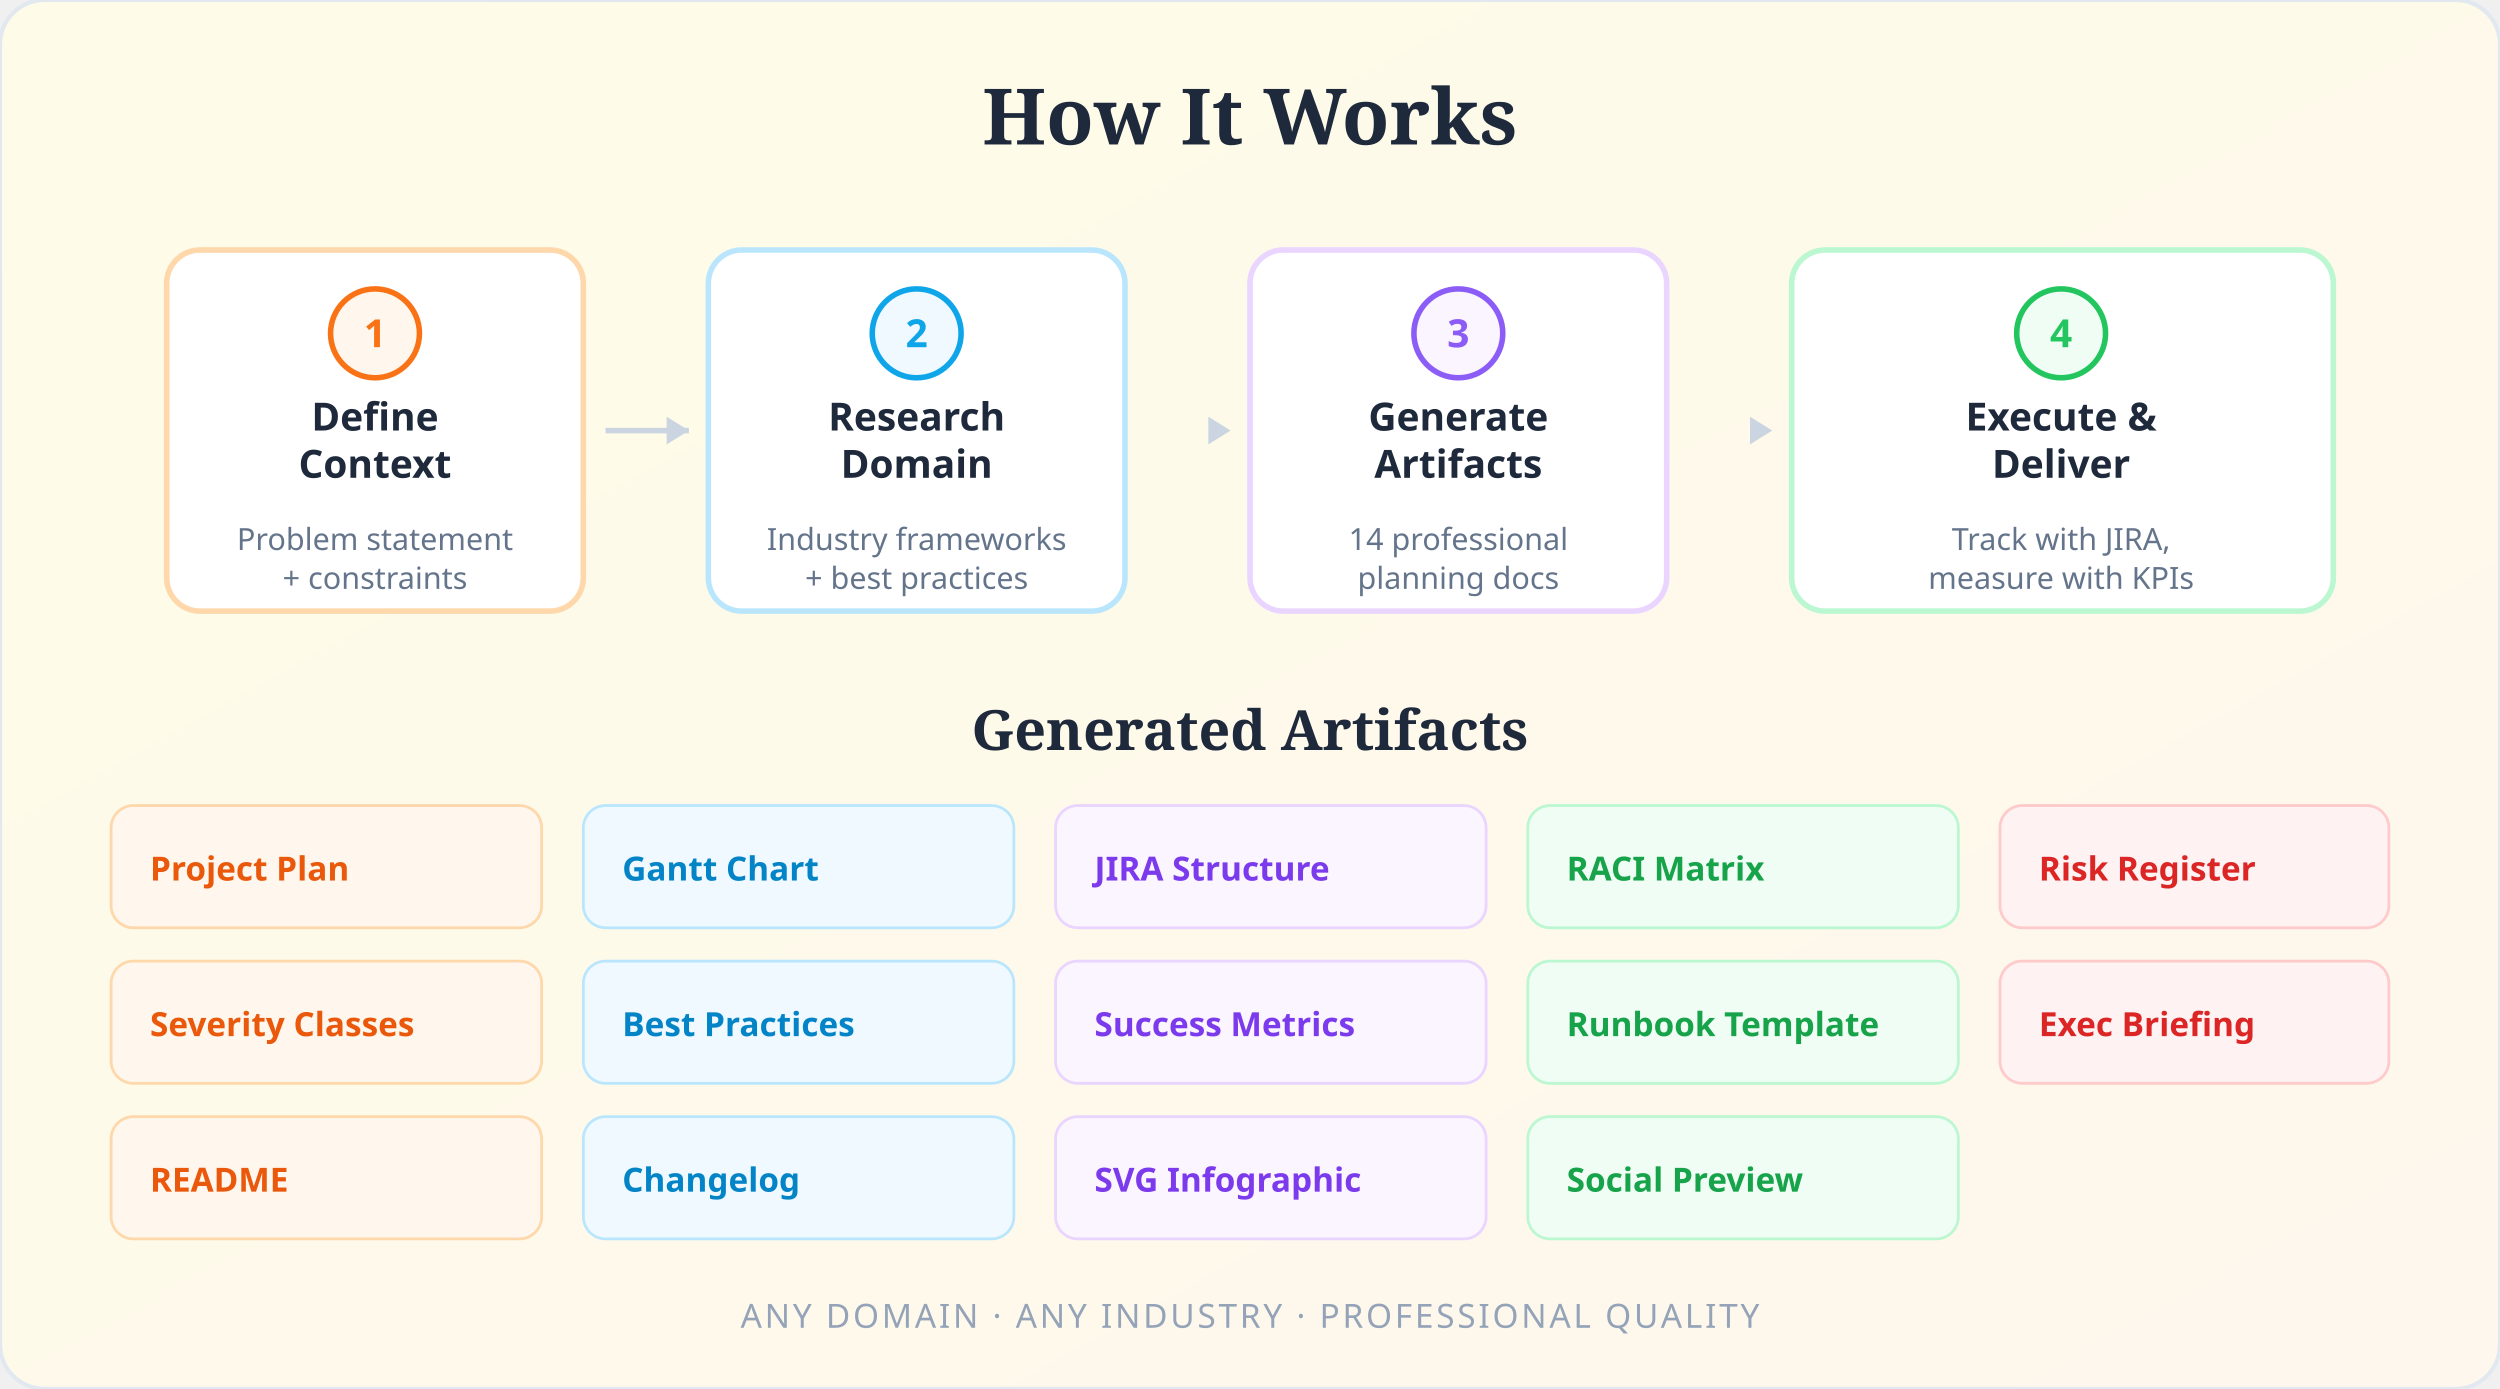
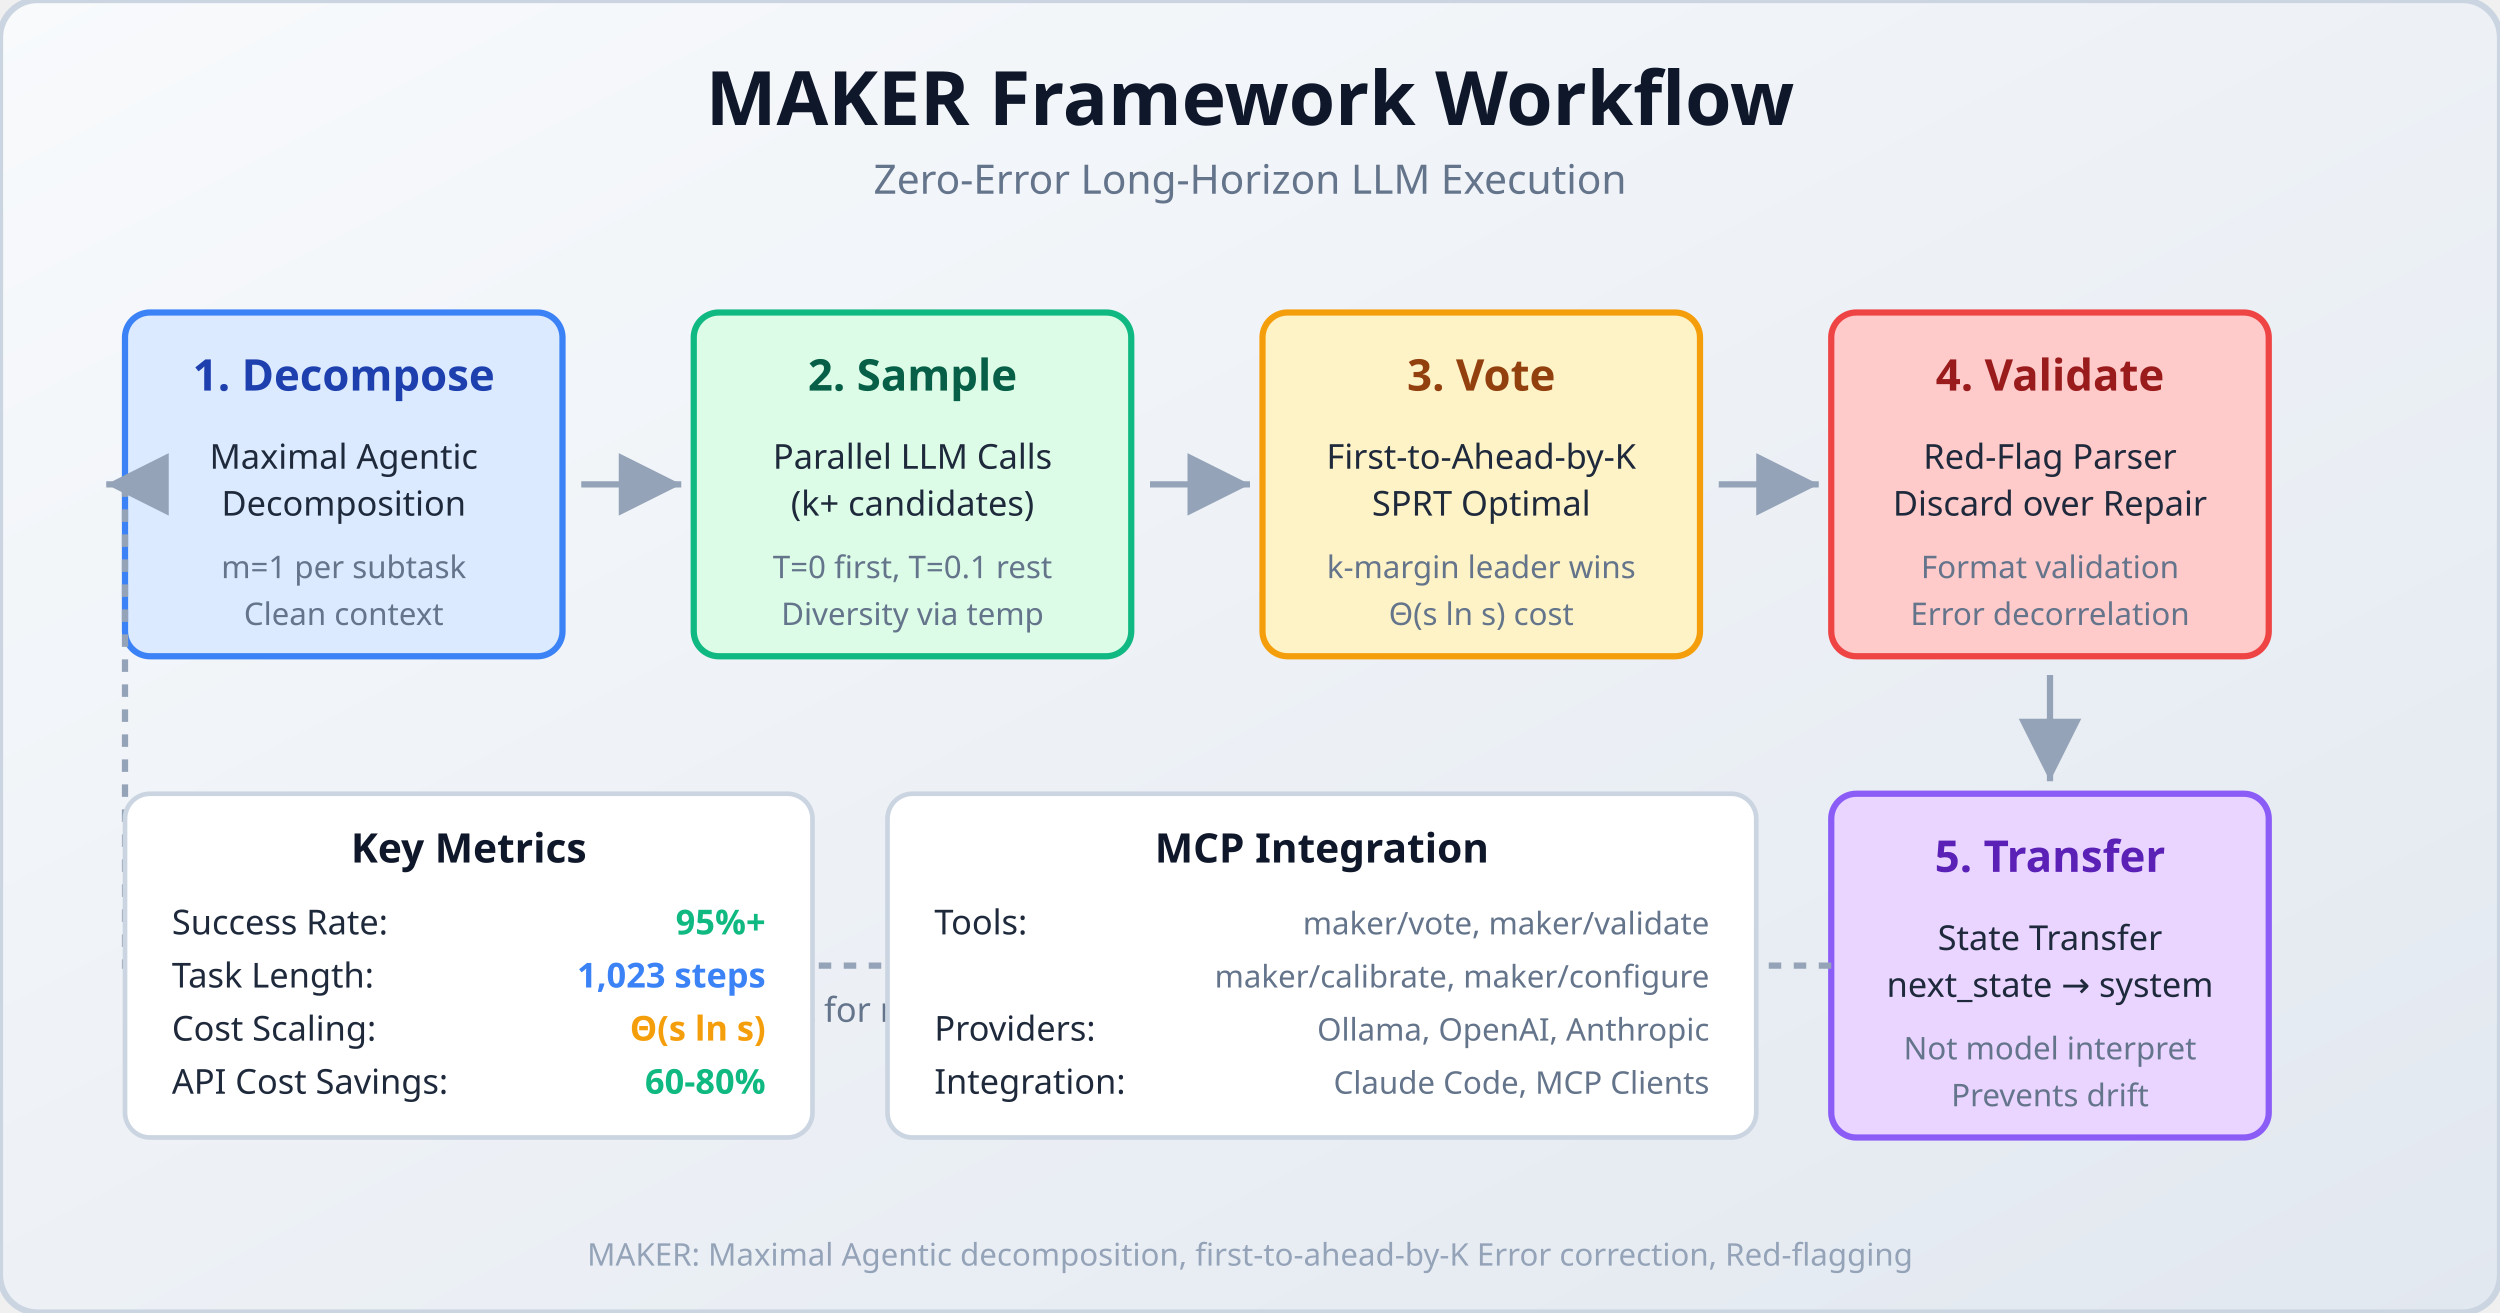
- <svg xmlns="http://www.w3.org/2000/svg" viewBox="0 0 900 500" width="900" height="500">
+ <svg xmlns="http://www.w3.org/2000/svg" viewBox="0 0 800 420" width="800" height="420">
  <defs>
-     <linearGradient id="ibg" x1="0%" y1="0%" x2="100%" y2="100%">
-       <stop offset="0%" style="stop-color:#fefce8;stop-opacity:1" />
-       <stop offset="100%" style="stop-color:#fef7ed;stop-opacity:1" />
+     <linearGradient id="bg" x1="0%" y1="0%" x2="100%" y2="100%">
+       <stop offset="0%" style="stop-color:#f8fafc;stop-opacity:1" />
+       <stop offset="100%" style="stop-color:#e2e8f0;stop-opacity:1" />
    </linearGradient>
  </defs>
-   <rect width="900" height="500" rx="16" fill="url(#ibg)" />
-   <rect width="900" height="500" rx="16" fill="none" stroke="#e2e8f0" stroke-width="1.5" />
-   <text x="450" y="52" font-family="Georgia, serif" font-size="28" font-weight="bold" fill="#1e293b" text-anchor="middle">How It Works</text>
-   <g transform="translate(60, 90)">
-     <rect width="150" height="130" rx="12" fill="#fff" stroke="#fed7aa" stroke-width="2" />
-     <circle cx="75" cy="30" r="16" fill="#fff7ed" stroke="#f97316" stroke-width="2" />
-     <text x="75" y="35" font-family="sans-serif" font-size="14" font-weight="bold" fill="#f97316" text-anchor="middle">1</text>
-     <text x="75" y="65" font-family="sans-serif" font-size="14" font-weight="bold" fill="#1e293b" text-anchor="middle">Define</text>
-     <text x="75" y="82" font-family="sans-serif" font-size="14" font-weight="bold" fill="#1e293b" text-anchor="middle">Context</text>
-     <text x="75" y="108" font-family="sans-serif" font-size="11" fill="#64748b" text-anchor="middle">Problem statement</text>
-     <text x="75" y="122" font-family="sans-serif" font-size="11" fill="#64748b" text-anchor="middle">+ constraints</text>
+   <rect width="800" height="420" rx="12" fill="url(#bg)" />
+   <rect width="800" height="420" rx="12" fill="none" stroke="#cbd5e1" stroke-width="2" />
+   <text x="400" y="40" font-family="sans-serif" font-size="24" font-weight="bold" fill="#0f172a" text-anchor="middle">MAKER Framework Workflow</text>
+   <text x="400" y="62" font-family="sans-serif" font-size="13" fill="#64748b" text-anchor="middle">Zero-Error Long-Horizon LLM Execution</text>
+   <g transform="translate(40, 100)">
+     <rect width="140" height="110" rx="8" fill="#dbeafe" stroke="#3b82f6" stroke-width="2" />
+     <text x="70" y="25" font-family="sans-serif" font-size="14" font-weight="bold" fill="#1e40af" text-anchor="middle">1. Decompose</text>
+     <text x="70" y="50" font-family="sans-serif" font-size="11" fill="#1e293b" text-anchor="middle">Maximal Agentic</text>
+     <text x="70" y="65" font-family="sans-serif" font-size="11" fill="#1e293b" text-anchor="middle">Decomposition</text>
+     <text x="70" y="85" font-family="sans-serif" font-size="10" fill="#64748b" text-anchor="middle">m=1 per subtask</text>
+     <text x="70" y="100" font-family="sans-serif" font-size="10" fill="#64748b" text-anchor="middle">Clean context</text>
  </g>
-   <path d="M 218 155 C 238 155, 238 155, 248 155" stroke="#cbd5e1" stroke-width="2" fill="none" marker-end="url(#arrowhead)" />
-   <polygon id="arrowhead" points="248,155 240,150 240,160" fill="#cbd5e1" />
-   <g transform="translate(255, 90)">
-     <rect width="150" height="130" rx="12" fill="#fff" stroke="#bae6fd" stroke-width="2" />
-     <circle cx="75" cy="30" r="16" fill="#f0f9ff" stroke="#0ea5e9" stroke-width="2" />
-     <text x="75" y="35" font-family="sans-serif" font-size="14" font-weight="bold" fill="#0ea5e9" text-anchor="middle">2</text>
-     <text x="75" y="65" font-family="sans-serif" font-size="14" font-weight="bold" fill="#1e293b" text-anchor="middle">Research</text>
-     <text x="75" y="82" font-family="sans-serif" font-size="14" font-weight="bold" fill="#1e293b" text-anchor="middle">Domain</text>
-     <text x="75" y="108" font-family="sans-serif" font-size="11" fill="#64748b" text-anchor="middle">Industry frameworks</text>
-     <text x="75" y="122" font-family="sans-serif" font-size="11" fill="#64748b" text-anchor="middle">+ best practices</text>
+   <path d="M 186 155 L 218 155" stroke="#94a3b8" stroke-width="2" fill="none" marker-end="url(#arrowhead)" />
+   <defs>
+     <marker id="arrowhead" markerWidth="10" markerHeight="10" refX="10" refY="5" orient="auto">
+       <polygon points="0,0 10,5 0,10" fill="#94a3b8" />
+     </marker>
+   </defs>
+   <g transform="translate(222, 100)">
+     <rect width="140" height="110" rx="8" fill="#dcfce7" stroke="#10b981" stroke-width="2" />
+     <text x="70" y="25" font-family="sans-serif" font-size="14" font-weight="bold" fill="#065f46" text-anchor="middle">2. Sample</text>
+     <text x="70" y="50" font-family="sans-serif" font-size="11" fill="#1e293b" text-anchor="middle">Parallel LLM Calls</text>
+     <text x="70" y="65" font-family="sans-serif" font-size="11" fill="#1e293b" text-anchor="middle">(k+ candidates)</text>
+     <text x="70" y="85" font-family="sans-serif" font-size="10" fill="#64748b" text-anchor="middle">T=0 first, T=0.1 rest</text>
+     <text x="70" y="100" font-family="sans-serif" font-size="10" fill="#64748b" text-anchor="middle">Diversity via temp</text>
  </g>
-   <polygon points="443,155 435,150 435,160" fill="#cbd5e1" />
-   <g transform="translate(450, 90)">
-     <rect width="150" height="130" rx="12" fill="#fff" stroke="#e9d5ff" stroke-width="2" />
-     <circle cx="75" cy="30" r="16" fill="#faf5ff" stroke="#8b5cf6" stroke-width="2" />
-     <text x="75" y="35" font-family="sans-serif" font-size="14" font-weight="bold" fill="#8b5cf6" text-anchor="middle">3</text>
-     <text x="75" y="65" font-family="sans-serif" font-size="14" font-weight="bold" fill="#1e293b" text-anchor="middle">Generate</text>
-     <text x="75" y="82" font-family="sans-serif" font-size="14" font-weight="bold" fill="#1e293b" text-anchor="middle">Artifacts</text>
-     <text x="75" y="108" font-family="sans-serif" font-size="11" fill="#64748b" text-anchor="middle">14 professional</text>
-     <text x="75" y="122" font-family="sans-serif" font-size="11" fill="#64748b" text-anchor="middle">planning docs</text>
+   <path d="M 368 155 L 400 155" stroke="#94a3b8" stroke-width="2" fill="none" marker-end="url(#arrowhead)" />
+   <g transform="translate(404, 100)">
+     <rect width="140" height="110" rx="8" fill="#fef3c7" stroke="#f59e0b" stroke-width="2" />
+     <text x="70" y="25" font-family="sans-serif" font-size="14" font-weight="bold" fill="#92400e" text-anchor="middle">3. Vote</text>
+     <text x="70" y="50" font-family="sans-serif" font-size="11" fill="#1e293b" text-anchor="middle">First-to-Ahead-by-K</text>
+     <text x="70" y="65" font-family="sans-serif" font-size="11" fill="#1e293b" text-anchor="middle">SPRT Optimal</text>
+     <text x="70" y="85" font-family="sans-serif" font-size="10" fill="#64748b" text-anchor="middle">k-margin leader wins</text>
+     <text x="70" y="100" font-family="sans-serif" font-size="10" fill="#64748b" text-anchor="middle">Θ(s ln s) cost</text>
  </g>
-   <polygon points="638,155 630,150 630,160" fill="#cbd5e1" />
-   <g transform="translate(645, 90)">
-     <rect width="195" height="130" rx="12" fill="#fff" stroke="#bbf7d0" stroke-width="2" />
-     <circle cx="97" cy="30" r="16" fill="#f0fdf4" stroke="#22c55e" stroke-width="2" />
-     <text x="97" y="35" font-family="sans-serif" font-size="14" font-weight="bold" fill="#22c55e" text-anchor="middle">4</text>
-     <text x="97" y="65" font-family="sans-serif" font-size="14" font-weight="bold" fill="#1e293b" text-anchor="middle">Execute &amp;</text>
-     <text x="97" y="82" font-family="sans-serif" font-size="14" font-weight="bold" fill="#1e293b" text-anchor="middle">Deliver</text>
-     <text x="97" y="108" font-family="sans-serif" font-size="11" fill="#64748b" text-anchor="middle">Track with JIRA,</text>
-     <text x="97" y="122" font-family="sans-serif" font-size="11" fill="#64748b" text-anchor="middle">measure with KPIs</text>
+   <path d="M 550 155 L 582 155" stroke="#94a3b8" stroke-width="2" fill="none" marker-end="url(#arrowhead)" />
+   <g transform="translate(586, 100)">
+     <rect width="140" height="110" rx="8" fill="#fecaca" stroke="#ef4444" stroke-width="2" />
+     <text x="70" y="25" font-family="sans-serif" font-size="14" font-weight="bold" fill="#991b1b" text-anchor="middle">4. Validate</text>
+     <text x="70" y="50" font-family="sans-serif" font-size="11" fill="#1e293b" text-anchor="middle">Red-Flag Parser</text>
+     <text x="70" y="65" font-family="sans-serif" font-size="11" fill="#1e293b" text-anchor="middle">Discard over Repair</text>
+     <text x="70" y="85" font-family="sans-serif" font-size="10" fill="#64748b" text-anchor="middle">Format validation</text>
+     <text x="70" y="100" font-family="sans-serif" font-size="10" fill="#64748b" text-anchor="middle">Error decorrelation</text>
  </g>
-   <text x="450" y="270" font-family="Georgia, serif" font-size="20" font-weight="bold" fill="#1e293b" text-anchor="middle">Generated Artifacts</text>
-   <g transform="translate(40, 290)">
-     <rect width="155" height="44" rx="8" fill="#fff7ed" stroke="#fed7aa" stroke-width="1" />
-     <text x="14" y="27" font-family="sans-serif" font-size="12" fill="#ea580c" font-weight="600">Project Plan</text>
+   <path d="M 656 216 L 656 250" stroke="#94a3b8" stroke-width="2" fill="none" marker-end="url(#arrowhead)" />
+   <g transform="translate(586, 254)">
+     <rect width="140" height="110" rx="8" fill="#e9d5ff" stroke="#8b5cf6" stroke-width="2" />
+     <text x="70" y="25" font-family="sans-serif" font-size="14" font-weight="bold" fill="#5b21b6" text-anchor="middle">5. Transfer</text>
+     <text x="70" y="50" font-family="sans-serif" font-size="11" fill="#1e293b" text-anchor="middle">State Transfer</text>
+     <text x="70" y="65" font-family="sans-serif" font-size="11" fill="#1e293b" text-anchor="middle">next_state → system</text>
+     <text x="70" y="85" font-family="sans-serif" font-size="10" fill="#64748b" text-anchor="middle">Not model interpret</text>
+     <text x="70" y="100" font-family="sans-serif" font-size="10" fill="#64748b" text-anchor="middle">Prevents drift</text>
  </g>
-   <g transform="translate(210, 290)">
-     <rect width="155" height="44" rx="8" fill="#f0f9ff" stroke="#bae6fd" stroke-width="1" />
-     <text x="14" y="27" font-family="sans-serif" font-size="12" fill="#0284c7" font-weight="600">Gantt Chart</text>
+   <path d="M 586 309 L 40 309 L 40 155 L 34 155" stroke="#94a3b8" stroke-width="2" stroke-dasharray="4,4" fill="none" marker-end="url(#arrowhead)" />
+   <text x="300" y="327" font-family="sans-serif" font-size="11" fill="#64748b" text-anchor="middle">Repeat for next step (s times)</text>
+   <g transform="translate(40, 254)">
+     <rect width="220" height="110" rx="8" fill="#ffffff" stroke="#cbd5e1" stroke-width="1.5" />
+     <text x="110" y="22" font-family="sans-serif" font-size="13" font-weight="bold" fill="#0f172a" text-anchor="middle">Key Metrics</text>
+     <text x="15" y="45" font-family="sans-serif" font-size="11" fill="#1e293b">Success Rate:</text>
+     <text x="205" y="45" font-family="sans-serif" font-size="11" font-weight="bold" fill="#10b981" text-anchor="end">95%+</text>
+     <text x="15" y="62" font-family="sans-serif" font-size="11" fill="#1e293b">Task Length:</text>
+     <text x="205" y="62" font-family="sans-serif" font-size="11" font-weight="bold" fill="#3b82f6" text-anchor="end">1,023 steps</text>
+     <text x="15" y="79" font-family="sans-serif" font-size="11" fill="#1e293b">Cost Scaling:</text>
+     <text x="205" y="79" font-family="sans-serif" font-size="11" font-weight="bold" fill="#f59e0b" text-anchor="end">Θ(s ln s)</text>
+     <text x="15" y="96" font-family="sans-serif" font-size="11" fill="#1e293b">API Cost Savings:</text>
+     <text x="205" y="96" font-family="sans-serif" font-size="11" font-weight="bold" fill="#10b981" text-anchor="end">60-80%</text>
  </g>
-   <g transform="translate(380, 290)">
-     <rect width="155" height="44" rx="8" fill="#faf5ff" stroke="#e9d5ff" stroke-width="1" />
-     <text x="14" y="27" font-family="sans-serif" font-size="12" fill="#7c3aed" font-weight="600">JIRA Structure</text>
+   <g transform="translate(284, 254)">
+     <rect width="278" height="110" rx="8" fill="#ffffff" stroke="#cbd5e1" stroke-width="1.5" />
+     <text x="139" y="22" font-family="sans-serif" font-size="13" font-weight="bold" fill="#0f172a" text-anchor="middle">MCP Integration</text>
+     <text x="15" y="45" font-family="sans-serif" font-size="11" fill="#1e293b">Tools:</text>
+     <text x="263" y="45" font-family="sans-serif" font-size="10" fill="#64748b" text-anchor="end">maker/vote, maker/validate</text>
+     <text x="15" y="62" font-family="sans-serif" font-size="11" fill="#1e293b" />
+     <text x="263" y="62" font-family="sans-serif" font-size="10" fill="#64748b" text-anchor="end">maker/calibrate, maker/configure</text>
+     <text x="15" y="79" font-family="sans-serif" font-size="11" fill="#1e293b">Providers:</text>
+     <text x="263" y="79" font-family="sans-serif" font-size="10" fill="#64748b" text-anchor="end">Ollama, OpenAI, Anthropic</text>
+     <text x="15" y="96" font-family="sans-serif" font-size="11" fill="#1e293b">Integration:</text>
+     <text x="263" y="96" font-family="sans-serif" font-size="10" fill="#64748b" text-anchor="end">Claude Code, MCP Clients</text>
  </g>
-   <g transform="translate(550, 290)">
-     <rect width="155" height="44" rx="8" fill="#f0fdf4" stroke="#bbf7d0" stroke-width="1" />
-     <text x="14" y="27" font-family="sans-serif" font-size="12" fill="#16a34a" font-weight="600">RACI Matrix</text>
-   </g>
-   <g transform="translate(720, 290)">
-     <rect width="140" height="44" rx="8" fill="#fef2f2" stroke="#fecaca" stroke-width="1" />
-     <text x="14" y="27" font-family="sans-serif" font-size="12" fill="#dc2626" font-weight="600">Risk Register</text>
-   </g>
-   <g transform="translate(40, 346)">
-     <rect width="155" height="44" rx="8" fill="#fff7ed" stroke="#fed7aa" stroke-width="1" />
-     <text x="14" y="27" font-family="sans-serif" font-size="12" fill="#ea580c" font-weight="600">Severity Classes</text>
-   </g>
-   <g transform="translate(210, 346)">
-     <rect width="155" height="44" rx="8" fill="#f0f9ff" stroke="#bae6fd" stroke-width="1" />
-     <text x="14" y="27" font-family="sans-serif" font-size="12" fill="#0284c7" font-weight="600">Best Practices</text>
-   </g>
-   <g transform="translate(380, 346)">
-     <rect width="155" height="44" rx="8" fill="#faf5ff" stroke="#e9d5ff" stroke-width="1" />
-     <text x="14" y="27" font-family="sans-serif" font-size="12" fill="#7c3aed" font-weight="600">Success Metrics</text>
-   </g>
-   <g transform="translate(550, 346)">
-     <rect width="155" height="44" rx="8" fill="#f0fdf4" stroke="#bbf7d0" stroke-width="1" />
-     <text x="14" y="27" font-family="sans-serif" font-size="12" fill="#16a34a" font-weight="600">Runbook Template</text>
-   </g>
-   <g transform="translate(720, 346)">
-     <rect width="140" height="44" rx="8" fill="#fef2f2" stroke="#fecaca" stroke-width="1" />
-     <text x="14" y="27" font-family="sans-serif" font-size="12" fill="#dc2626" font-weight="600">Exec Briefing</text>
-   </g>
-   <g transform="translate(40, 402)">
-     <rect width="155" height="44" rx="8" fill="#fff7ed" stroke="#fed7aa" stroke-width="1" />
-     <text x="14" y="27" font-family="sans-serif" font-size="12" fill="#ea580c" font-weight="600">README</text>
-   </g>
-   <g transform="translate(210, 402)">
-     <rect width="155" height="44" rx="8" fill="#f0f9ff" stroke="#bae6fd" stroke-width="1" />
-     <text x="14" y="27" font-family="sans-serif" font-size="12" fill="#0284c7" font-weight="600">Changelog</text>
-   </g>
-   <g transform="translate(380, 402)">
-     <rect width="155" height="44" rx="8" fill="#faf5ff" stroke="#e9d5ff" stroke-width="1" />
-     <text x="14" y="27" font-family="sans-serif" font-size="12" fill="#7c3aed" font-weight="600">SVG Infographic</text>
-   </g>
-   <g transform="translate(550, 402)">
-     <rect width="155" height="44" rx="8" fill="#f0fdf4" stroke="#bbf7d0" stroke-width="1" />
-     <text x="14" y="27" font-family="sans-serif" font-size="12" fill="#16a34a" font-weight="600">Social Preview</text>
-   </g>
-   <text x="450" y="478" font-family="sans-serif" font-size="12" fill="#94a3b8" text-anchor="middle" letter-spacing="1">
-     ANY DOMAIN  ·  ANY INDUSTRY  ·  PROFESSIONAL QUALITY
-   </text>
+   <text x="400" y="405" font-family="sans-serif" font-size="10" fill="#94a3b8" text-anchor="middle">MAKER: Maximal Agentic decomposition, first-to-ahead-by-K Error correction, Red-flagging</text>
</svg>
